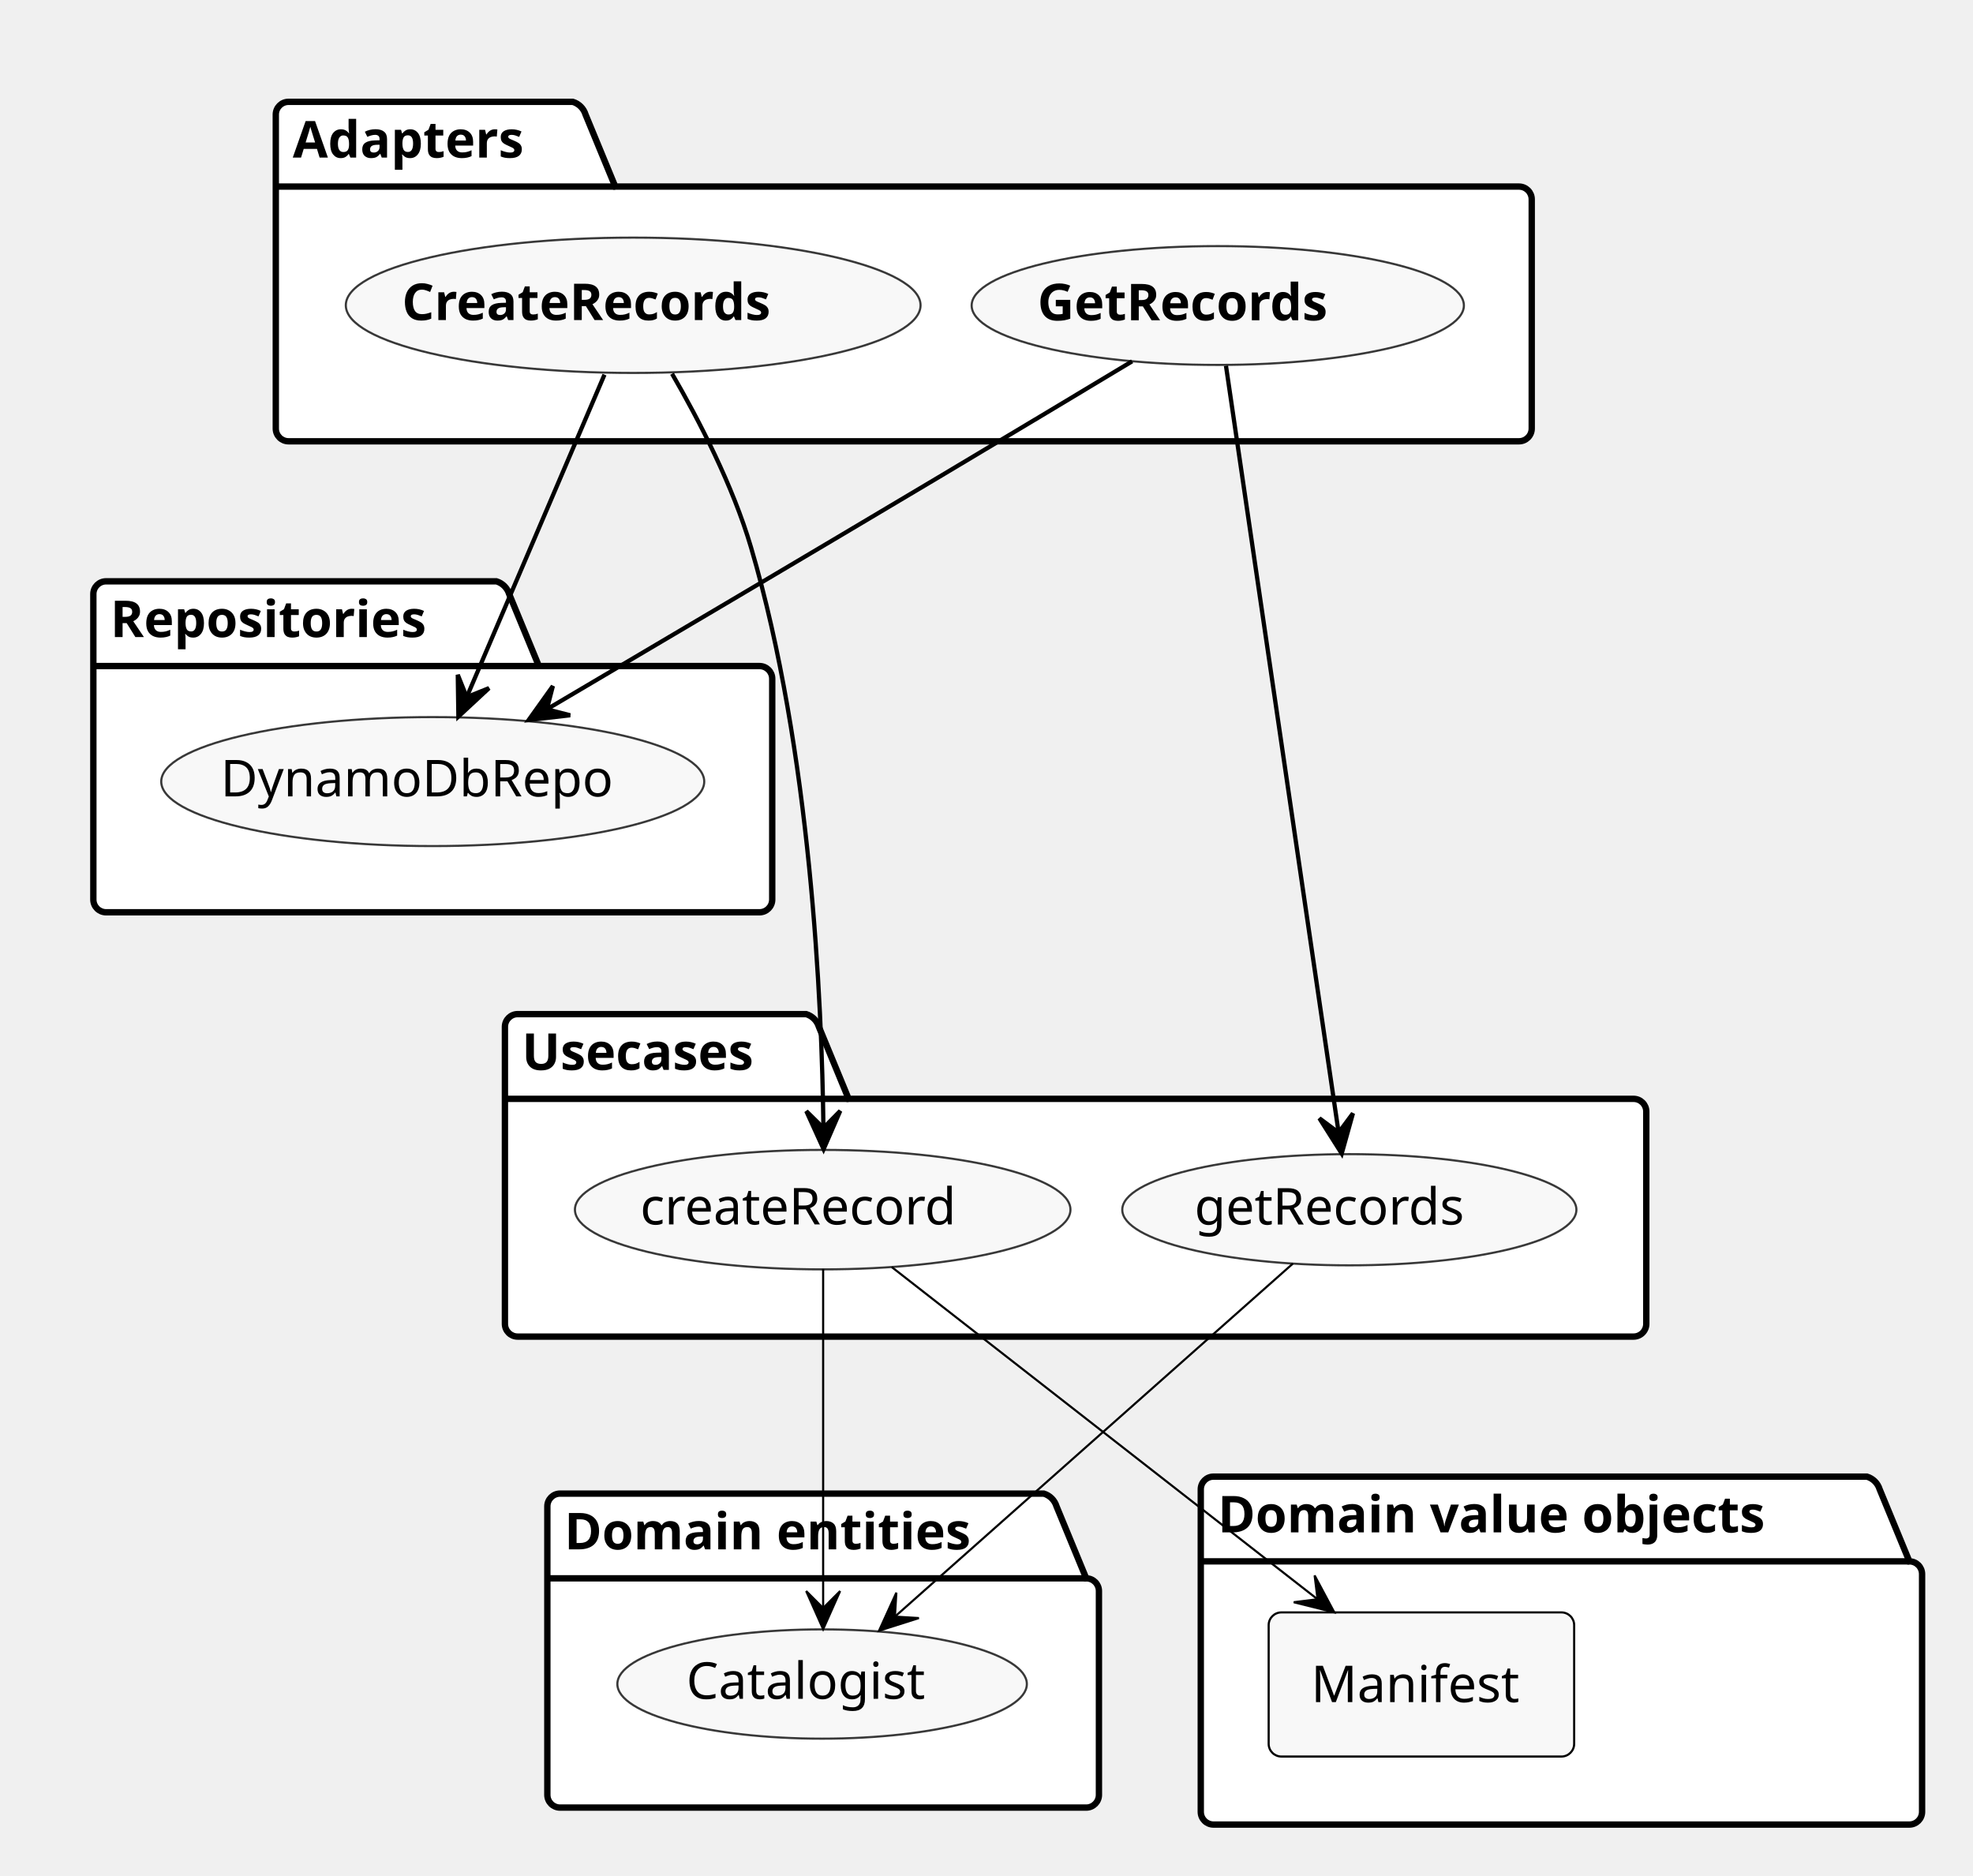
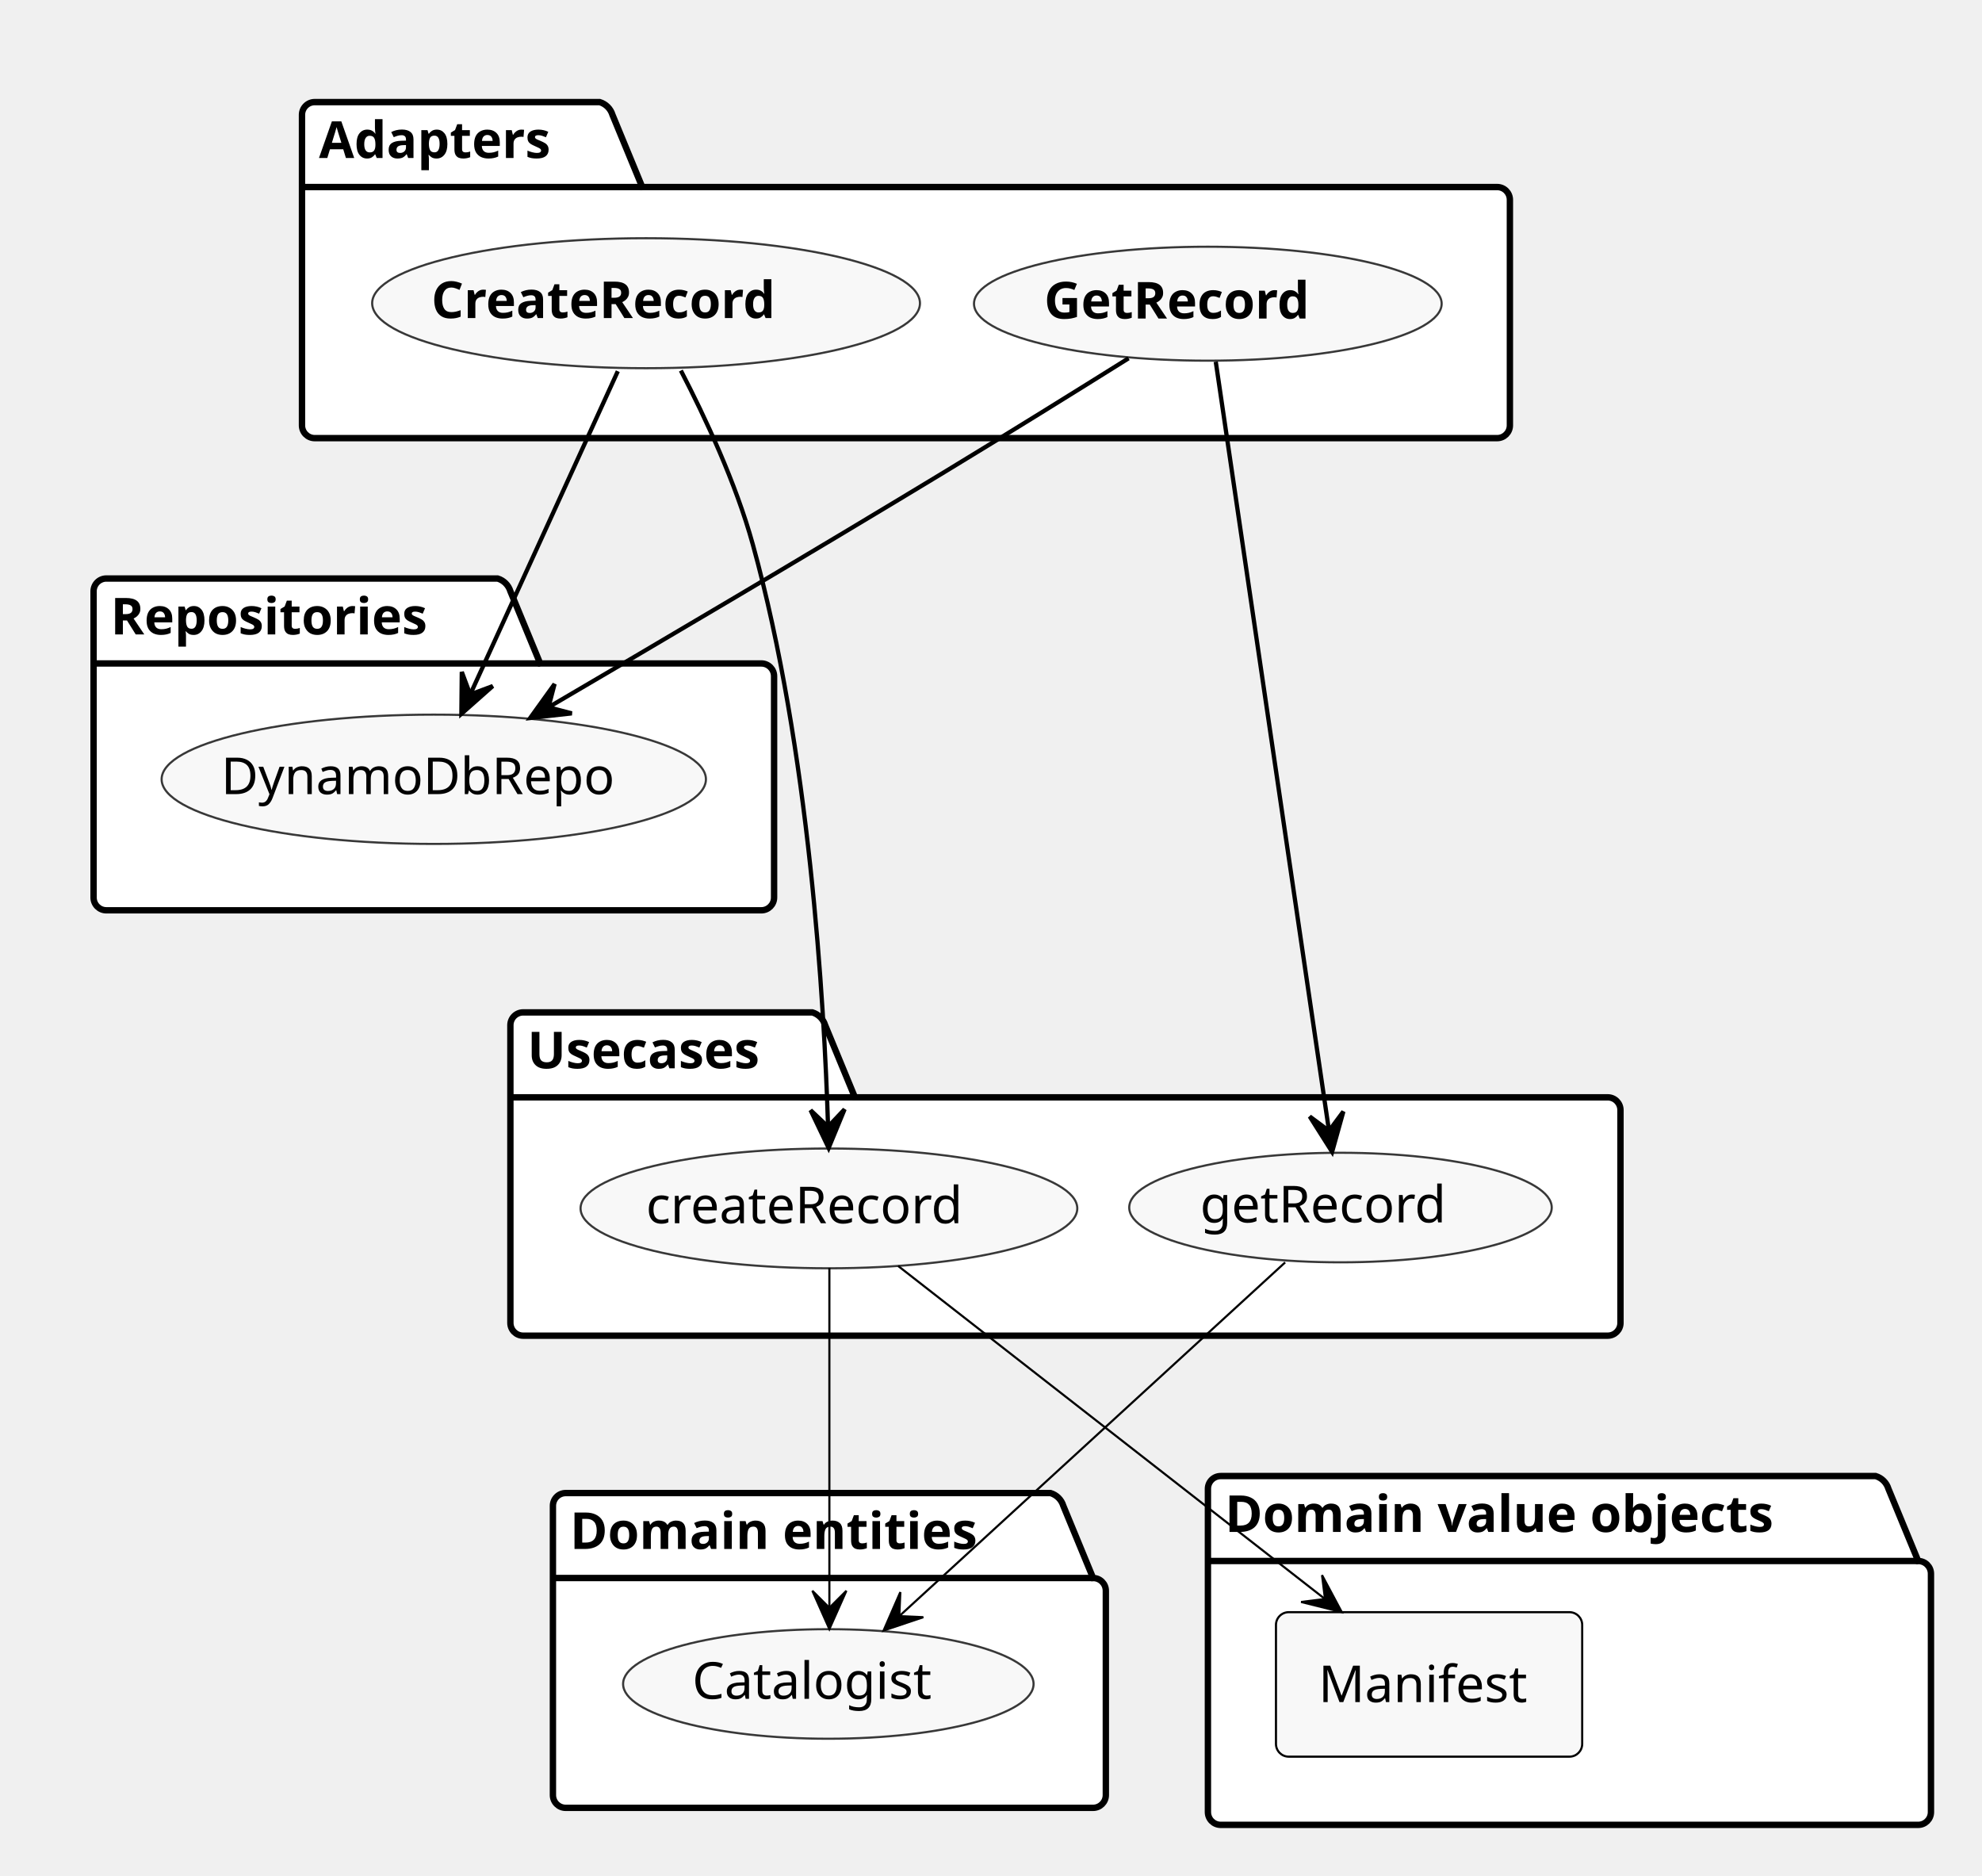
- <svg xmlns="http://www.w3.org/2000/svg" contentScriptType="application/ecmascript" contentStyleType="text/css" height="442px" preserveAspectRatio="none" style="width:465px;height:442px;" version="1.1" viewBox="0 0 465 442" width="465px" zoomAndPan="magnify">
+ <svg xmlns="http://www.w3.org/2000/svg" contentScriptType="application/ecmascript" contentStyleType="text/css" height="441px" preserveAspectRatio="none" style="width:466px;height:441px;" version="1.1" viewBox="0 0 466 441" width="466px" zoomAndPan="magnify">
  <defs />
  <g>
-     <path d="M68,24 L135,24 A4.5,4.5 0 0 1 138,27 L145,43.969 L358,43.969 A3,3 0 0 1 361,46.969 L361,101 A3,3 0 0 1 358,104 L68,104 A3,3 0 0 1 65,101 L65,27 A3,3 0 0 1 68,24 " fill="#FFFFFF" style="stroke: #000000; stroke-width: 1.5;" />
-     <line style="stroke: #000000; stroke-width: 1.5;" x1="65" x2="145" y1="43.969" y2="43.969" />
-     <text fill="#000000" font-family="Tahoma, sans-serif" font-size="12" font-weight="bold" lengthAdjust="spacingAndGlyphs" textLength="67" x="69" y="37.139">Adapters</text>
-     <path d="M132,352 L246,352 A4.5,4.5 0 0 1 249,355 L256,371.969 L256,371.969 A3,3 0 0 1 259,374.969 L259,423 A3,3 0 0 1 256,426 L132,426 A3,3 0 0 1 129,423 L129,355 A3,3 0 0 1 132,352 " fill="#FFFFFF" style="stroke: #000000; stroke-width: 1.5;" />
-     <line style="stroke: #000000; stroke-width: 1.5;" x1="129" x2="256" y1="371.969" y2="371.969" />
-     <text fill="#000000" font-family="Tahoma, sans-serif" font-size="12" font-weight="bold" lengthAdjust="spacingAndGlyphs" textLength="114" x="133" y="365.139">Domain entities</text>
-     <path d="M286,348 L440,348 A4.5,4.5 0 0 1 443,351 L450,367.969 L450,367.969 A3,3 0 0 1 453,370.969 L453,427 A3,3 0 0 1 450,430 L286,430 A3,3 0 0 1 283,427 L283,351 A3,3 0 0 1 286,348 " fill="#FFFFFF" style="stroke: #000000; stroke-width: 1.5;" />
-     <line style="stroke: #000000; stroke-width: 1.5;" x1="283" x2="450" y1="367.969" y2="367.969" />
-     <text fill="#000000" font-family="Tahoma, sans-serif" font-size="12" font-weight="bold" lengthAdjust="spacingAndGlyphs" textLength="154" x="287" y="361.139">Domain value objects</text>
-     <path d="M25,137 L117,137 A4.5,4.5 0 0 1 120,140 L127,156.969 L179,156.969 A3,3 0 0 1 182,159.969 L182,212 A3,3 0 0 1 179,215 L25,215 A3,3 0 0 1 22,212 L22,140 A3,3 0 0 1 25,137 " fill="#FFFFFF" style="stroke: #000000; stroke-width: 1.5;" />
-     <line style="stroke: #000000; stroke-width: 1.5;" x1="22" x2="127" y1="156.969" y2="156.969" />
-     <text fill="#000000" font-family="Tahoma, sans-serif" font-size="12" font-weight="bold" lengthAdjust="spacingAndGlyphs" textLength="92" x="26" y="150.139">Repositories</text>
-     <path d="M122,239 L190,239 A4.5,4.5 0 0 1 193,242 L200,258.969 L385,258.969 A3,3 0 0 1 388,261.969 L388,312 A3,3 0 0 1 385,315 L122,315 A3,3 0 0 1 119,312 L119,242 A3,3 0 0 1 122,239 " fill="#FFFFFF" style="stroke: #000000; stroke-width: 1.5;" />
-     <line style="stroke: #000000; stroke-width: 1.5;" x1="119" x2="200" y1="258.969" y2="258.969" />
-     <text fill="#000000" font-family="Tahoma, sans-serif" font-size="12" font-weight="bold" lengthAdjust="spacingAndGlyphs" textLength="68" x="123" y="252.139">Usecases</text>
-     <ellipse cx="149.229" cy="71.946" fill="#F8F8F8" rx="67.729" ry="15.946" style="stroke: #383838; stroke-width: 0.5;" />
-     <text fill="#000000" font-family="Tahoma, sans-serif" font-size="12" font-weight="bold" lengthAdjust="spacingAndGlyphs" textLength="109" x="94.729" y="75.43">CreateRecords</text>
-     <ellipse cx="287.007" cy="72.001" fill="#F8F8F8" rx="58.007" ry="14.001" style="stroke: #383838; stroke-width: 0.5;" />
-     <text fill="#000000" font-family="Tahoma, sans-serif" font-size="12" font-weight="bold" lengthAdjust="spacingAndGlyphs" textLength="85" x="244.507" y="75.486">GetRecords</text>
-     <ellipse cx="193.755" cy="396.877" fill="#F8F8F8" rx="48.255" ry="12.877" style="stroke: #383838; stroke-width: 0.5;" />
-     <text fill="#000000" font-family="Tahoma, sans-serif" font-size="12" lengthAdjust="spacingAndGlyphs" textLength="64" x="161.755" y="400.362">Catalogist</text>
-     <rect fill="#F8F8F8" height="33.969" rx="3" ry="3" style="stroke: #000000; stroke-width: 0.5;" width="72" x="299" y="380" />
-     <text fill="#000000" font-family="Tahoma, sans-serif" font-size="12" lengthAdjust="spacingAndGlyphs" textLength="52" x="309" y="401.139">Manifest</text>
-     <ellipse cx="101.988" cy="184.198" fill="#F8F8F8" rx="63.988" ry="15.198" style="stroke: #383838; stroke-width: 0.5;" />
-     <text fill="#000000" font-family="Tahoma, sans-serif" font-size="12" lengthAdjust="spacingAndGlyphs" textLength="100" x="51.988" y="187.682">DynamoDbRepo</text>
-     <ellipse cx="193.894" cy="285.079" fill="#F8F8F8" rx="58.394" ry="14.079" style="stroke: #383838; stroke-width: 0.5;" />
-     <text fill="#000000" font-family="Tahoma, sans-serif" font-size="12" lengthAdjust="spacingAndGlyphs" textLength="86" x="150.894" y="288.563">createRecord</text>
-     <ellipse cx="318.015" cy="285.103" fill="#F8F8F8" rx="53.515" ry="13.103" style="stroke: #383838; stroke-width: 0.5;" />
-     <text fill="#000000" font-family="Tahoma, sans-serif" font-size="12" lengthAdjust="spacingAndGlyphs" textLength="73" x="281.515" y="288.587">getRecords</text>
-     <path d="M194,299.05 C194,318.882 194,356.628 194,378.716 " fill="none" id="createRecord-&gt;Catalogist" style="stroke: #000000; stroke-width: 0.5;" />
-     <polygon fill="#000000" points="194,383.974,198,374.974,194,378.974,190,374.974,194,383.974" style="stroke: #000000; stroke-width: 0.5;" />
-     <path d="M210.174,298.618 C234.719,317.767 281.554,354.305 310.355,376.774 " fill="none" id="createRecord-&gt;_Manifest" style="stroke: #000000; stroke-width: 0.5;" />
-     <polygon fill="#000000" points="314.469,379.983,309.834,371.293,310.527,376.907,304.913,377.601,314.469,379.983" style="stroke: #000000; stroke-width: 0.5;" />
-     <path d="M158.389,88.082 C164.729,99.023 172.7,114.402 177,129 C191.113,176.915 193.713,236.282 194.065,265.7 " fill="none" id="&lt;b&gt;CreateRecords&lt;/b&gt;-&gt;createRecord" style="stroke: #000000; stroke-width: 1.0;" />
-     <polygon fill="#000000" points="194.107,270.836,198.032,261.803,194.066,265.836,190.033,261.87,194.107,270.836" style="stroke: #000000; stroke-width: 1.0;" />
-     <path d="M142.465,88.295 C133.976,108.162 119.163,142.83 110.008,164.257 " fill="none" id="&lt;b&gt;CreateRecords&lt;/b&gt;-&gt;DynamoDbRepo" style="stroke: #000000; stroke-width: 1.0;" />
-     <polygon fill="#000000" points="108.033,168.88,115.248,162.175,109.998,164.282,107.891,159.032,108.033,168.88" style="stroke: #000000; stroke-width: 1.0;" />
-     <path d="M304.73,297.772 C282.075,317.869 235.972,358.767 210.995,380.924 " fill="none" id="getRecords-&gt;Catalogist" style="stroke: #000000; stroke-width: 0.5;" />
-     <polygon fill="#000000" points="207.175,384.313,216.562,381.334,210.916,380.995,211.254,375.348,207.175,384.313" style="stroke: #000000; stroke-width: 0.5;" />
-     <path d="M266.817,85.153 C253.993,92.864 237.036,103.041 222,112 C190.09,131.013 153.319,152.743 128.98,167.101 " fill="none" id="&lt;b&gt;GetRecords&lt;/b&gt;-&gt;DynamoDbRepo" style="stroke: #000000; stroke-width: 1.0;" />
-     <polygon fill="#000000" points="124.584,169.694,134.368,168.568,128.891,167.154,130.304,161.677,124.584,169.694" style="stroke: #000000; stroke-width: 1.0;" />
-     <path d="M288.939,86.199 C294.318,122.809 309.425,225.632 315.461,266.72 " fill="none" id="&lt;b&gt;GetRecords&lt;/b&gt;-&gt;getRecords" style="stroke: #000000; stroke-width: 1.0;" />
-     <polygon fill="#000000" points="316.218,271.869,318.867,262.383,315.491,266.922,310.952,263.546,316.218,271.869" style="stroke: #000000; stroke-width: 1.0;" />
+     <path d="M74,24 L141,24 A4.5,4.5 0 0 1 144,27 L151,43.969 L352,43.969 A3,3 0 0 1 355,46.969 L355,100 A3,3 0 0 1 352,103 L74,103 A3,3 0 0 1 71,100 L71,27 A3,3 0 0 1 74,24 " fill="#FFFFFF" style="stroke: #000000; stroke-width: 1.5;" />
+     <line style="stroke: #000000; stroke-width: 1.5;" x1="71" x2="151" y1="43.969" y2="43.969" />
+     <text fill="#000000" font-family="Tahoma, sans-serif" font-size="12" font-weight="bold" lengthAdjust="spacingAndGlyphs" textLength="67" x="75" y="37.139">Adapters</text>
+     <path d="M133,351 L247,351 A4.5,4.5 0 0 1 250,354 L257,370.969 L257,370.969 A3,3 0 0 1 260,373.969 L260,422 A3,3 0 0 1 257,425 L133,425 A3,3 0 0 1 130,422 L130,354 A3,3 0 0 1 133,351 " fill="#FFFFFF" style="stroke: #000000; stroke-width: 1.5;" />
+     <line style="stroke: #000000; stroke-width: 1.5;" x1="130" x2="257" y1="370.969" y2="370.969" />
+     <text fill="#000000" font-family="Tahoma, sans-serif" font-size="12" font-weight="bold" lengthAdjust="spacingAndGlyphs" textLength="114" x="134" y="364.139">Domain entities</text>
+     <path d="M287,347 L441,347 A4.5,4.5 0 0 1 444,350 L451,366.969 L451,366.969 A3,3 0 0 1 454,369.969 L454,426 A3,3 0 0 1 451,429 L287,429 A3,3 0 0 1 284,426 L284,350 A3,3 0 0 1 287,347 " fill="#FFFFFF" style="stroke: #000000; stroke-width: 1.5;" />
+     <line style="stroke: #000000; stroke-width: 1.5;" x1="284" x2="451" y1="366.969" y2="366.969" />
+     <text fill="#000000" font-family="Tahoma, sans-serif" font-size="12" font-weight="bold" lengthAdjust="spacingAndGlyphs" textLength="154" x="288" y="360.139">Domain value objects</text>
+     <path d="M25,136 L117,136 A4.5,4.5 0 0 1 120,139 L127,155.969 L179,155.969 A3,3 0 0 1 182,158.969 L182,211 A3,3 0 0 1 179,214 L25,214 A3,3 0 0 1 22,211 L22,139 A3,3 0 0 1 25,136 " fill="#FFFFFF" style="stroke: #000000; stroke-width: 1.5;" />
+     <line style="stroke: #000000; stroke-width: 1.5;" x1="22" x2="127" y1="155.969" y2="155.969" />
+     <text fill="#000000" font-family="Tahoma, sans-serif" font-size="12" font-weight="bold" lengthAdjust="spacingAndGlyphs" textLength="92" x="26" y="149.139">Repositories</text>
+     <path d="M123,238 L191,238 A4.5,4.5 0 0 1 194,241 L201,257.969 L378,257.969 A3,3 0 0 1 381,260.969 L381,311 A3,3 0 0 1 378,314 L123,314 A3,3 0 0 1 120,311 L120,241 A3,3 0 0 1 123,238 " fill="#FFFFFF" style="stroke: #000000; stroke-width: 1.5;" />
+     <line style="stroke: #000000; stroke-width: 1.5;" x1="120" x2="201" y1="257.969" y2="257.969" />
+     <text fill="#000000" font-family="Tahoma, sans-serif" font-size="12" font-weight="bold" lengthAdjust="spacingAndGlyphs" textLength="68" x="124" y="251.139">Usecases</text>
+     <ellipse cx="151.899" cy="71.28" fill="#F8F8F8" rx="64.399" ry="15.28" style="stroke: #383838; stroke-width: 0.5;" />
+     <text fill="#000000" font-family="Tahoma, sans-serif" font-size="12" font-weight="bold" lengthAdjust="spacingAndGlyphs" textLength="101" x="101.399" y="74.764">CreateRecord</text>
+     <ellipse cx="283.979" cy="71.396" fill="#F8F8F8" rx="54.979" ry="13.396" style="stroke: #383838; stroke-width: 0.5;" />
+     <text fill="#000000" font-family="Tahoma, sans-serif" font-size="12" font-weight="bold" lengthAdjust="spacingAndGlyphs" textLength="77" x="245.479" y="74.88">GetRecord</text>
+     <ellipse cx="194.755" cy="395.877" fill="#F8F8F8" rx="48.255" ry="12.877" style="stroke: #383838; stroke-width: 0.5;" />
+     <text fill="#000000" font-family="Tahoma, sans-serif" font-size="12" lengthAdjust="spacingAndGlyphs" textLength="64" x="162.755" y="399.362">Catalogist</text>
+     <rect fill="#F8F8F8" height="33.969" rx="3" ry="3" style="stroke: #000000; stroke-width: 0.5;" width="72" x="300" y="379" />
+     <text fill="#000000" font-family="Tahoma, sans-serif" font-size="12" lengthAdjust="spacingAndGlyphs" textLength="52" x="310" y="400.139">Manifest</text>
+     <ellipse cx="101.988" cy="183.198" fill="#F8F8F8" rx="63.988" ry="15.198" style="stroke: #383838; stroke-width: 0.5;" />
+     <text fill="#000000" font-family="Tahoma, sans-serif" font-size="12" lengthAdjust="spacingAndGlyphs" textLength="100" x="51.988" y="186.682">DynamoDbRepo</text>
+     <ellipse cx="194.894" cy="284.079" fill="#F8F8F8" rx="58.394" ry="14.079" style="stroke: #383838; stroke-width: 0.5;" />
+     <text fill="#000000" font-family="Tahoma, sans-serif" font-size="12" lengthAdjust="spacingAndGlyphs" textLength="86" x="151.894" y="287.563">createRecord</text>
+     <ellipse cx="315.169" cy="283.877" fill="#F8F8F8" rx="49.669" ry="12.877" style="stroke: #383838; stroke-width: 0.5;" />
+     <text fill="#000000" font-family="Tahoma, sans-serif" font-size="12" lengthAdjust="spacingAndGlyphs" textLength="66" x="282.169" y="287.362">getRecord</text>
+     <path d="M195,298.05 C195,317.882 195,355.628 195,377.716 " fill="none" id="createRecord-&gt;Catalogist" style="stroke: #000000; stroke-width: 0.5;" />
+     <polygon fill="#000000" points="195,382.974,199,373.974,195,377.974,191,373.974,195,382.974" style="stroke: #000000; stroke-width: 0.5;" />
+     <path d="M211.174,297.618 C235.719,316.767 282.554,353.305 311.355,375.774 " fill="none" id="createRecord-&gt;_Manifest" style="stroke: #000000; stroke-width: 0.5;" />
+     <polygon fill="#000000" points="315.469,378.983,310.834,370.293,311.527,375.907,305.913,376.601,315.469,378.983" style="stroke: #000000; stroke-width: 0.5;" />
+     <path d="M160.081,87.11 C165.751,98.041 173.006,113.535 177,128 C190.305,176.183 193.781,235.432 194.686,264.763 " fill="none" id="&lt;b&gt;CreateRecord&lt;/b&gt;-&gt;createRecord" style="stroke: #000000; stroke-width: 1.0;" />
+     <polygon fill="#000000" points="194.826,269.882,198.578,260.776,194.689,264.884,190.581,260.995,194.826,269.882" style="stroke: #000000; stroke-width: 1.0;" />
+     <path d="M145.257,87.268 C136.286,106.914 120.419,141.663 110.597,163.172 " fill="none" id="&lt;b&gt;CreateRecord&lt;/b&gt;-&gt;DynamoDbRepo" style="stroke: #000000; stroke-width: 1.0;" />
+     <polygon fill="#000000" points="108.478,167.813,115.853,161.286,110.554,163.264,108.575,157.965,108.478,167.813" style="stroke: #000000; stroke-width: 1.0;" />
+     <path d="M302.158,296.772 C280.234,316.869 235.618,357.767 211.447,379.924 " fill="none" id="getRecord-&gt;Catalogist" style="stroke: #000000; stroke-width: 0.5;" />
+     <polygon fill="#000000" points="207.75,383.313,217.087,380.18,211.436,379.934,211.682,374.283,207.75,383.313" style="stroke: #000000; stroke-width: 0.5;" />
+     <path d="M265.344,84.23 C253.069,91.911 236.627,102.133 222,111 C190.236,130.256 153.436,151.937 129.05,166.218 " fill="none" id="&lt;b&gt;GetRecord&lt;/b&gt;-&gt;DynamoDbRepo" style="stroke: #000000; stroke-width: 1.0;" />
+     <polygon fill="#000000" points="124.645,168.796,134.433,167.702,128.96,166.27,130.392,160.798,124.645,168.796" style="stroke: #000000; stroke-width: 1.0;" />
+     <path d="M285.846,85.037 C291.136,120.953 306.353,224.284 312.439,265.612 " fill="none" id="&lt;b&gt;GetRecord&lt;/b&gt;-&gt;getRecord" style="stroke: #000000; stroke-width: 1.0;" />
+     <polygon fill="#000000" points="313.202,270.792,315.848,261.305,312.474,265.845,307.933,262.471,313.202,270.792" style="stroke: #000000; stroke-width: 1.0;" />
  </g>
</svg>
